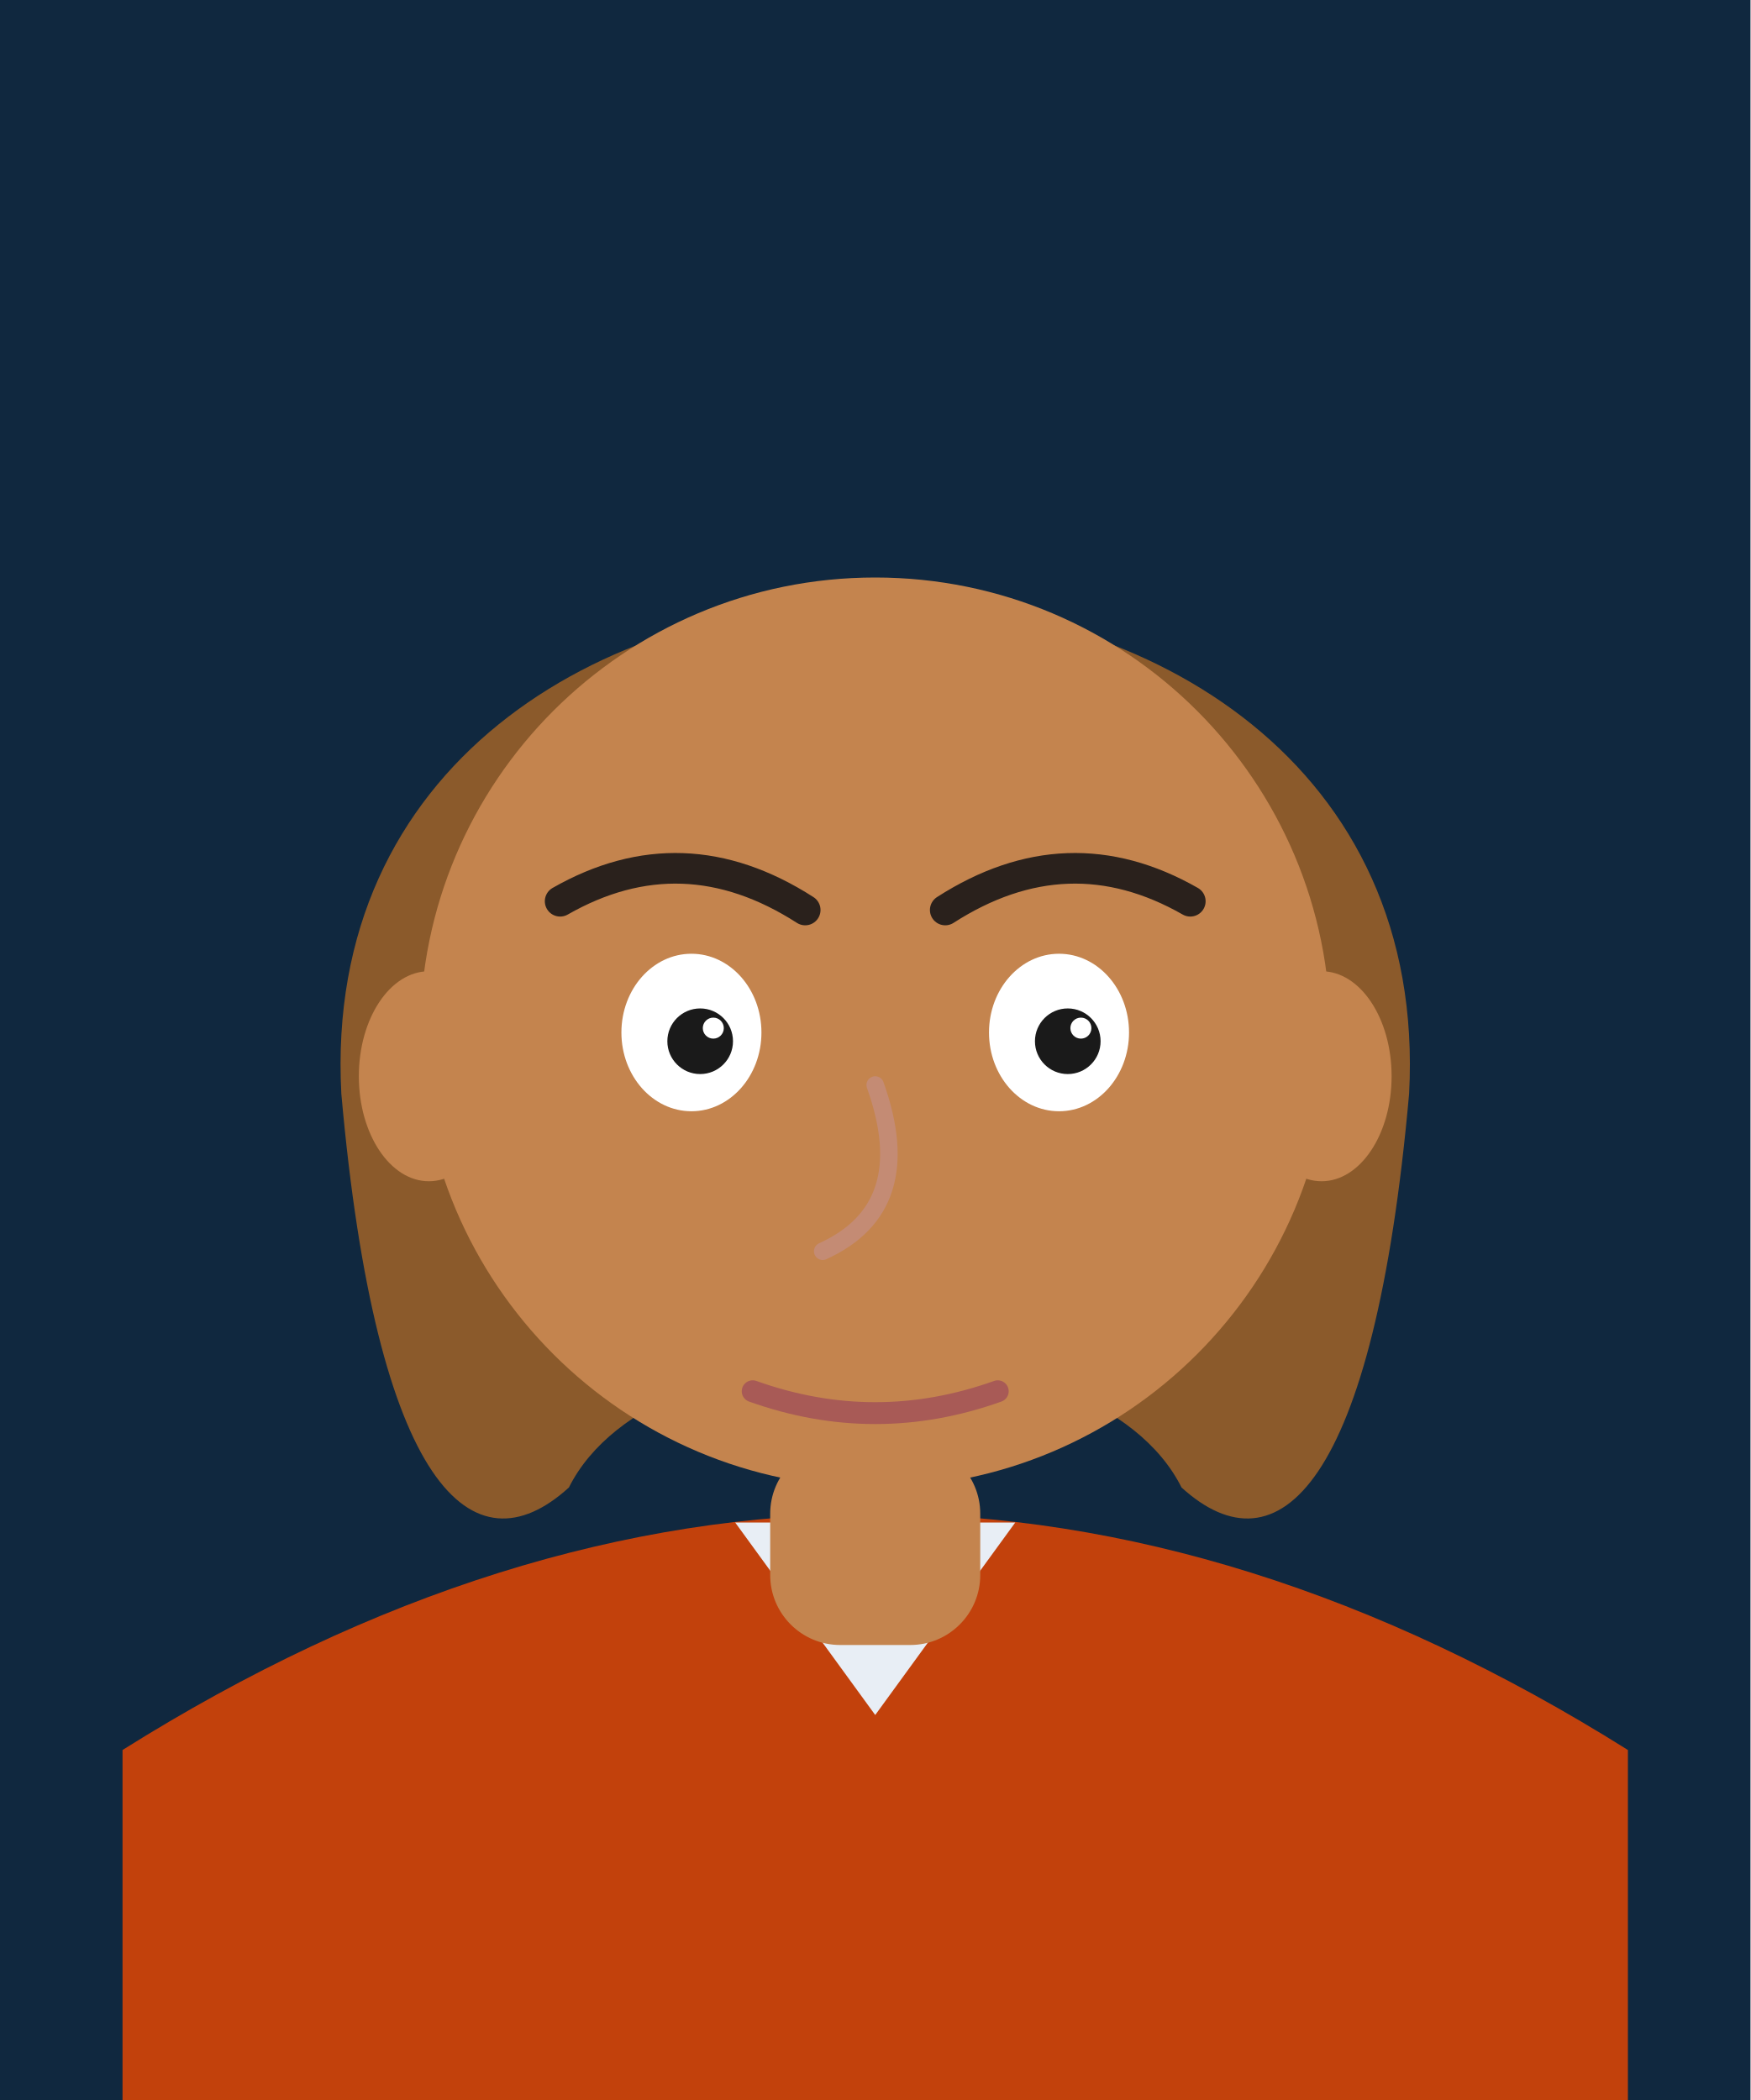
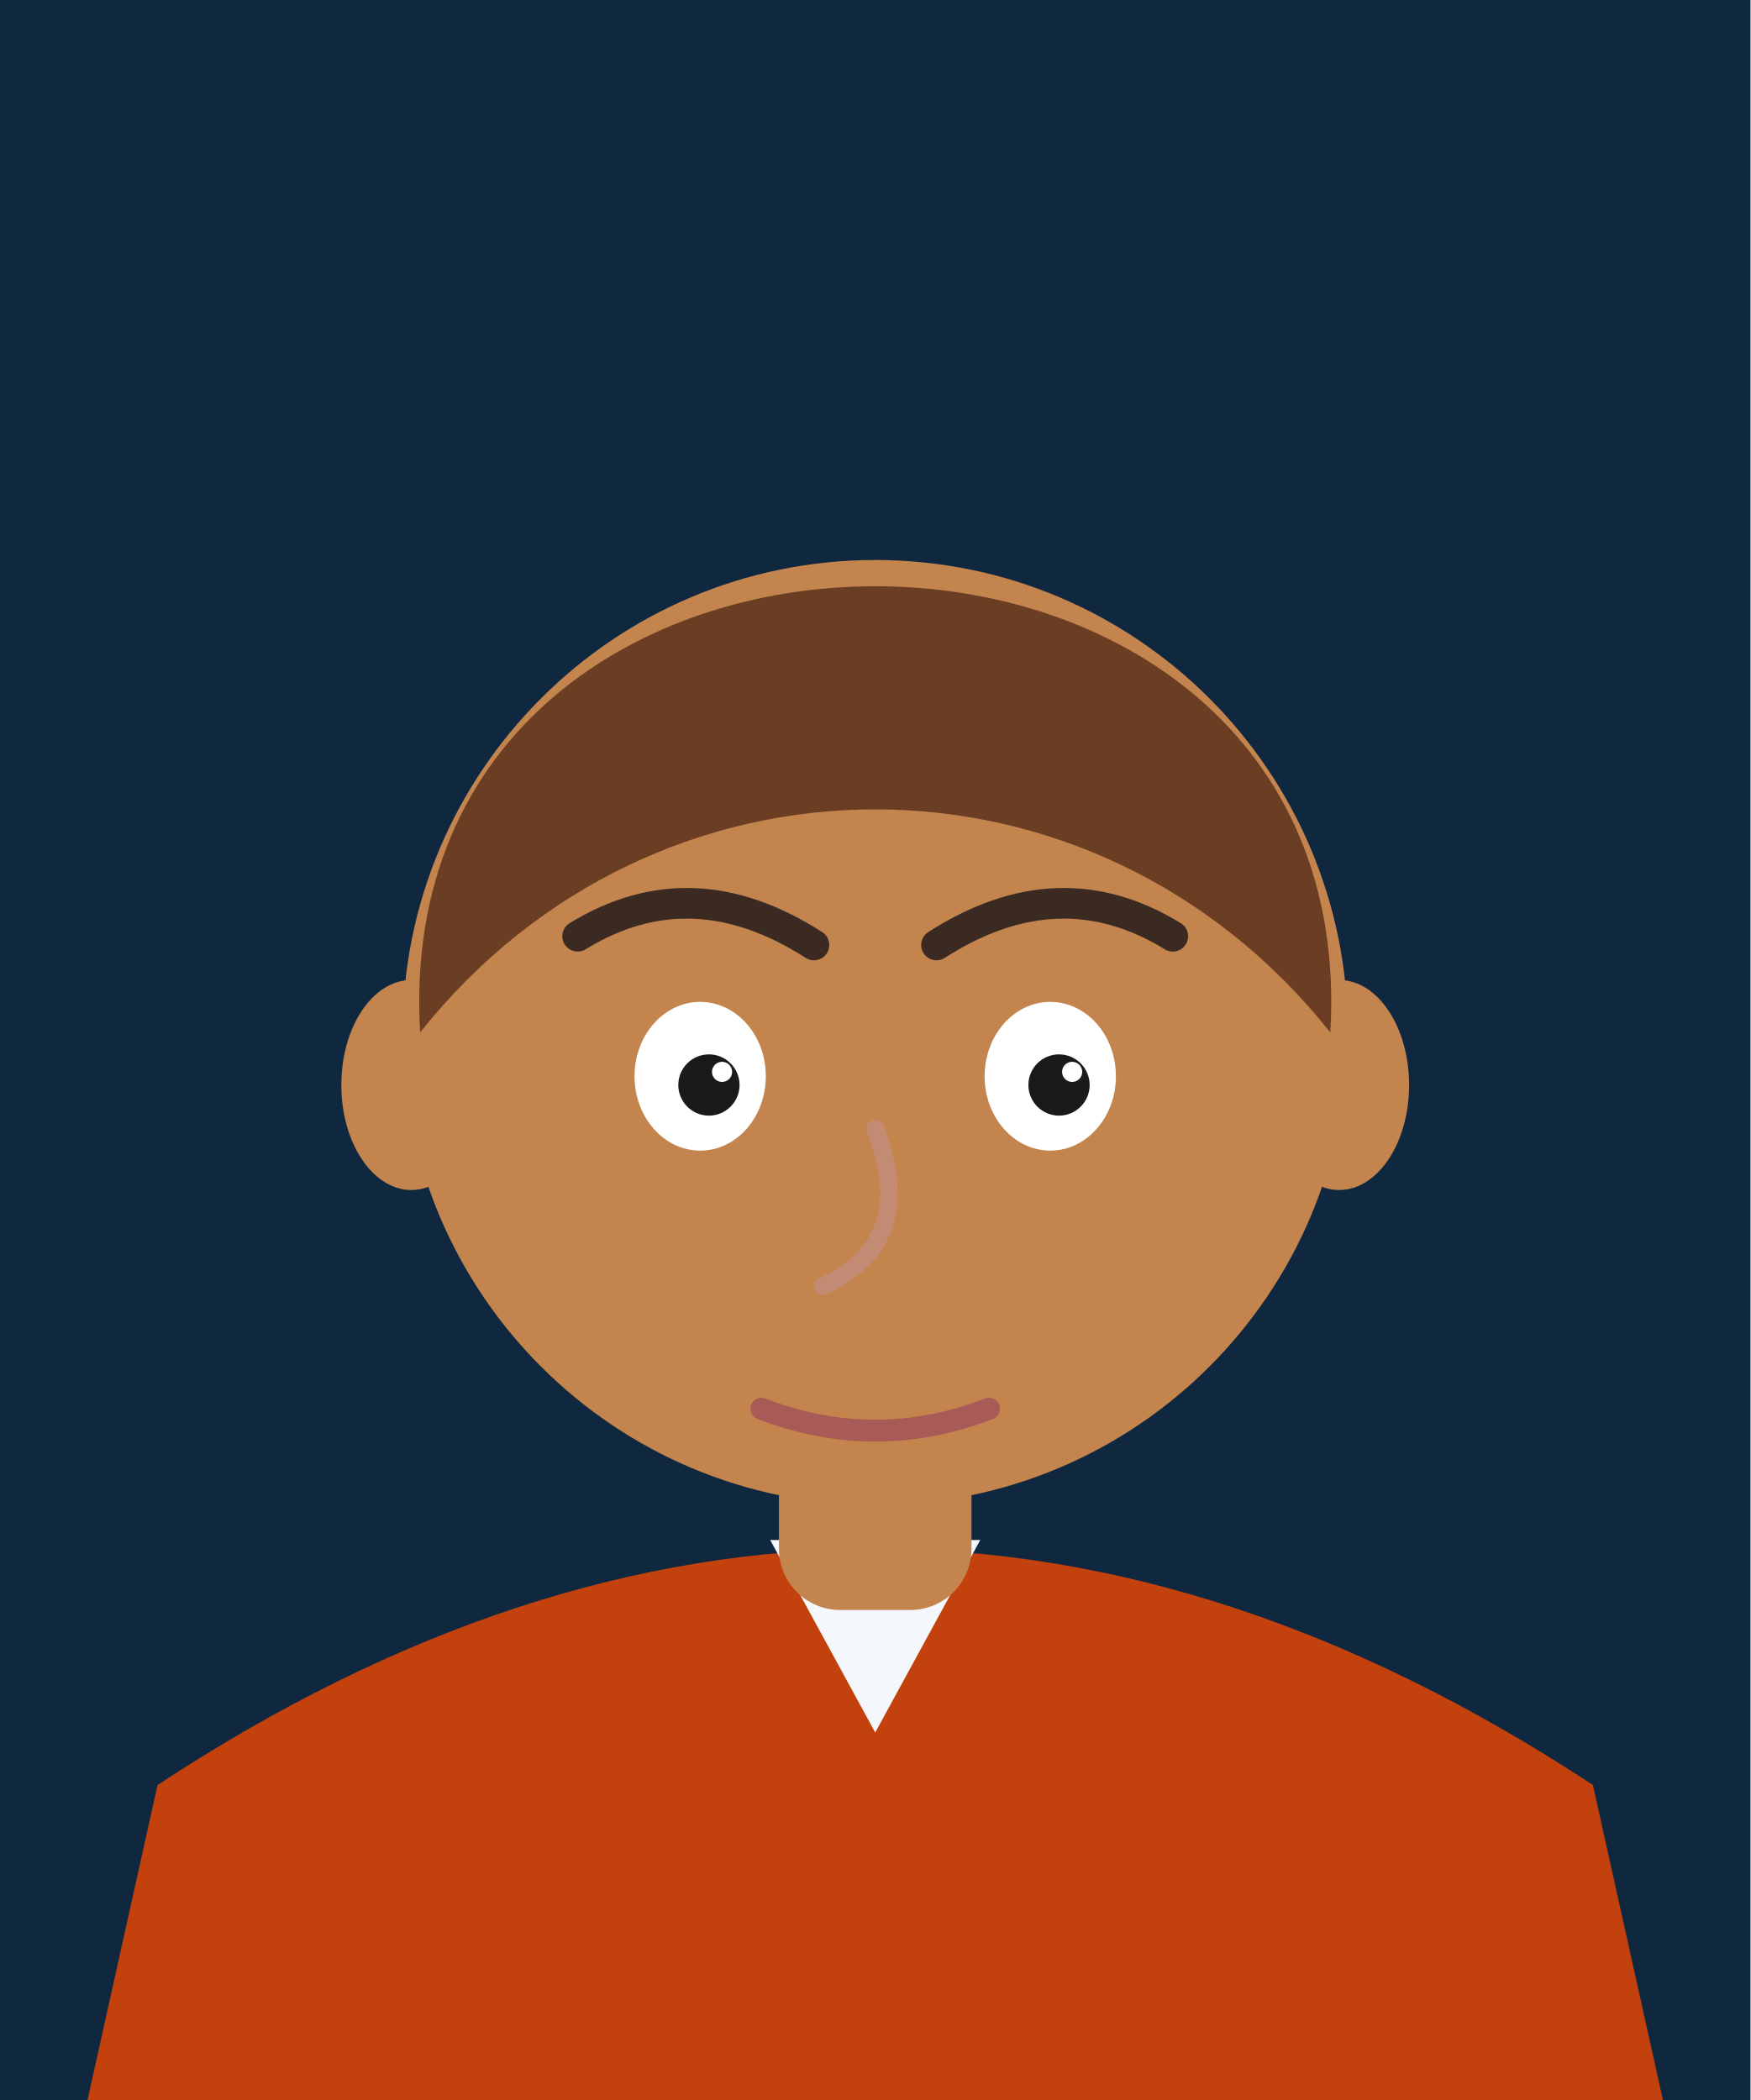
<svg xmlns="http://www.w3.org/2000/svg" viewBox="0 0 400 480">
  <rect width="400" height="480" fill="#10283F" />
-   <path d="M28 400 Q200 292 372 400 L372 480 L28 480 Z" fill="#C2410C" />
-   <path d="M168 348 L200 392 L232 348" fill="#E8EEF5" />
-   <rect x="176" y="330" width="48" height="46" rx="16" fill="#C4844E" />
-   <path d="M78 250 C70 100 330 100 322 250 C314 340 292 360 270 340 C250 300 150 300 130 340 C108 360 86 340 78 250Z" fill="#8B5A2B" />
-   <circle cx="200" cy="236" r="104" fill="#C4844E" />
-   <ellipse cx="98" cy="246" rx="16" ry="24" fill="#C4844E" />
-   <ellipse cx="302" cy="246" rx="16" ry="24" fill="#C4844E" />
-   <path d="M128 206 Q156 190 184 208" fill="none" stroke="#2A211C" stroke-width="7" stroke-linecap="round" />
-   <path d="M216 208 Q244 190 272 206" fill="none" stroke="#2A211C" stroke-width="7" stroke-linecap="round" />
-   <ellipse cx="158" cy="236" rx="16" ry="18" fill="#fff" />
-   <ellipse cx="242" cy="236" rx="16" ry="18" fill="#fff" />
-   <circle cx="160" cy="238" r="7.5" fill="#1a1a1a" />
-   <circle cx="244" cy="238" r="7.5" fill="#1a1a1a" />
-   <circle cx="163" cy="235" r="2.4" fill="#fff" />
-   <circle cx="247" cy="235" r="2.4" fill="#fff" />
-   <path d="M200 248 Q210 276 188 286" fill="none" stroke="#C48B74" stroke-width="4" stroke-linecap="round" />
-   <path d="M172 318 Q200 328 228 318" fill="none" stroke="#A85A56" stroke-width="5" stroke-linecap="round" />
+   <path d="M36 408 Q200 300 364 408 L380 480 L20 480 Z" fill="#C2410C" />
+   <path d="M176 352 L200 396 L224 352 Z" fill="#F4F7FB" />
+   <rect x="178" y="328" width="44" height="40" rx="14" fill="#C4844E" />
+   <circle cx="200" cy="236" r="108" fill="#C4844E" />
+   <ellipse cx="94" cy="248" rx="16" ry="24" fill="#C4844E" />
+   <ellipse cx="306" cy="248" rx="16" ry="24" fill="#C4844E" />
+   <path d="M96 236 C88 100 312 100 304 236 C250 168 150 168 96 236Z" fill="#6B3E24" />
+   <path d="M132 214 Q158 198 186 216" fill="none" stroke="#3A2A22" stroke-width="7" stroke-linecap="round" />
+   <path d="M214 216 Q242 198 268 214" fill="none" stroke="#3A2A22" stroke-width="7" stroke-linecap="round" />
+   <ellipse cx="160" cy="246" rx="15" ry="17" fill="#fff" />
+   <ellipse cx="240" cy="246" rx="15" ry="17" fill="#fff" />
+   <circle cx="162" cy="248" r="7" fill="#1a1a1a" />
+   <circle cx="242" cy="248" r="7" fill="#1a1a1a" />
+   <circle cx="165" cy="245" r="2.3" fill="#fff" />
+   <circle cx="245" cy="245" r="2.3" fill="#fff" />
+   <path d="M200 258 Q210 284 188 294" fill="none" stroke="#C48B74" stroke-width="4" stroke-linecap="round" />
+   <path d="M174 322 Q200 332 226 322" fill="none" stroke="#A85A56" stroke-width="5" stroke-linecap="round" />
</svg>
